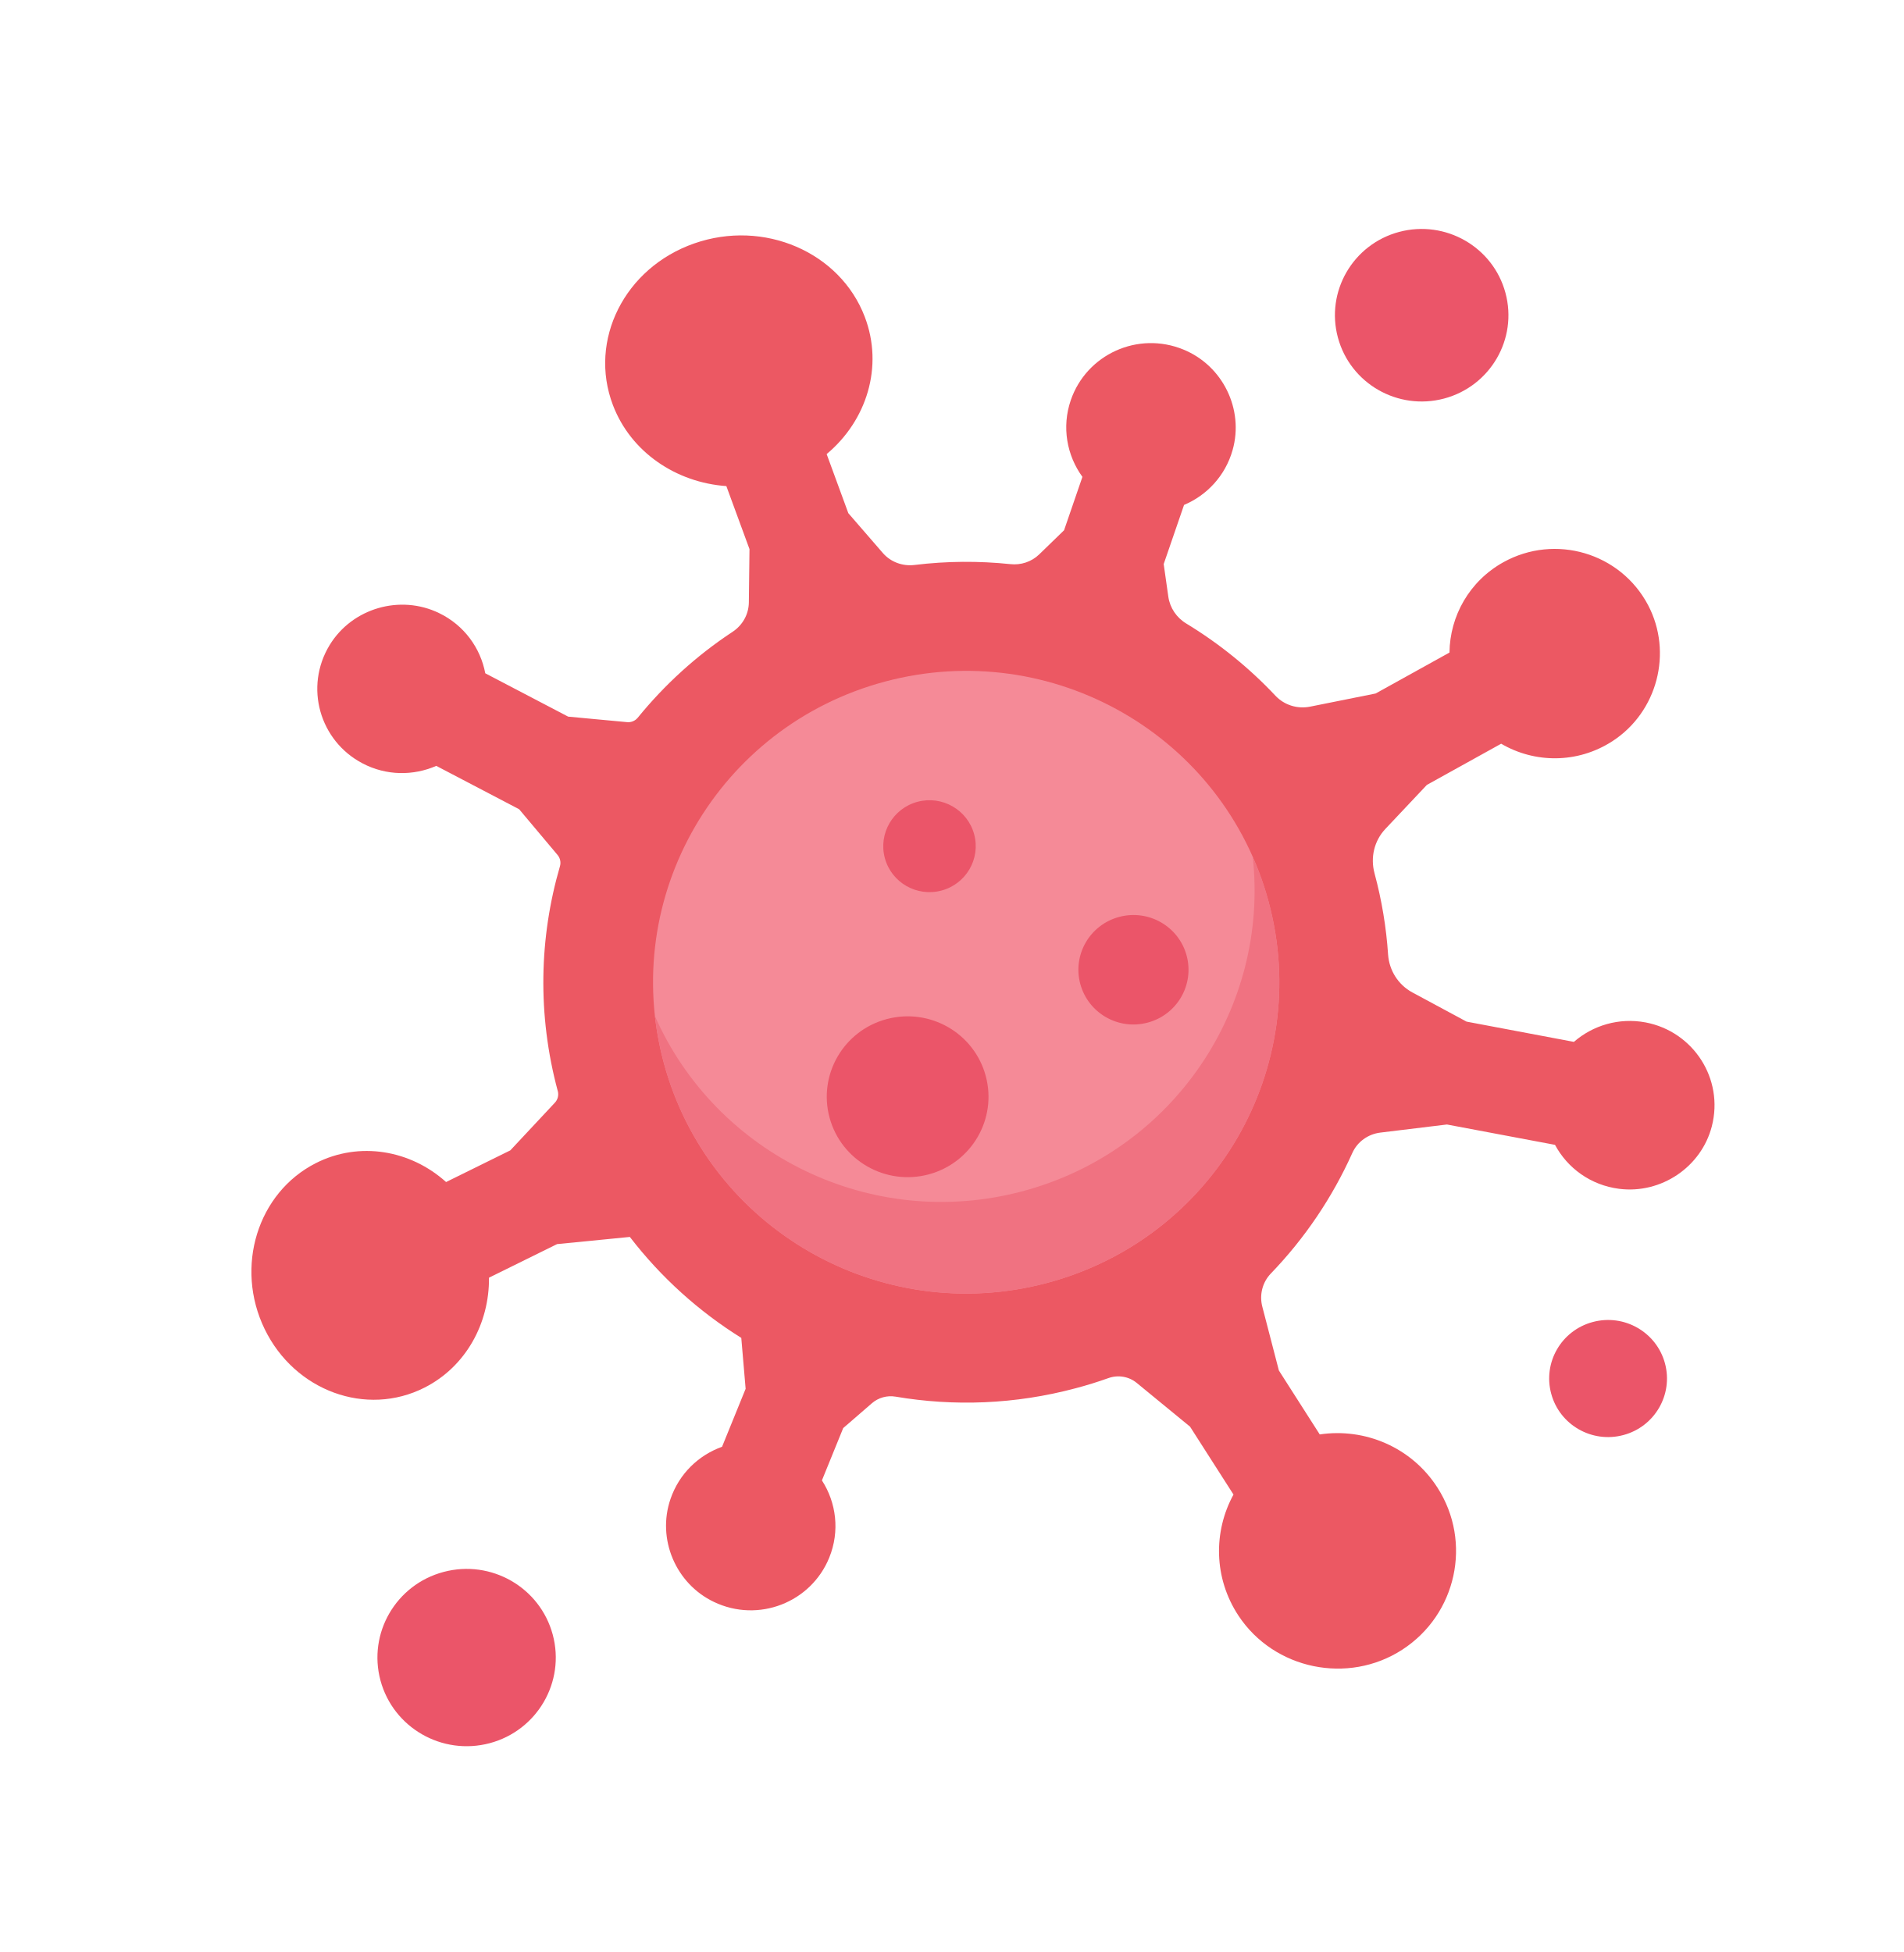
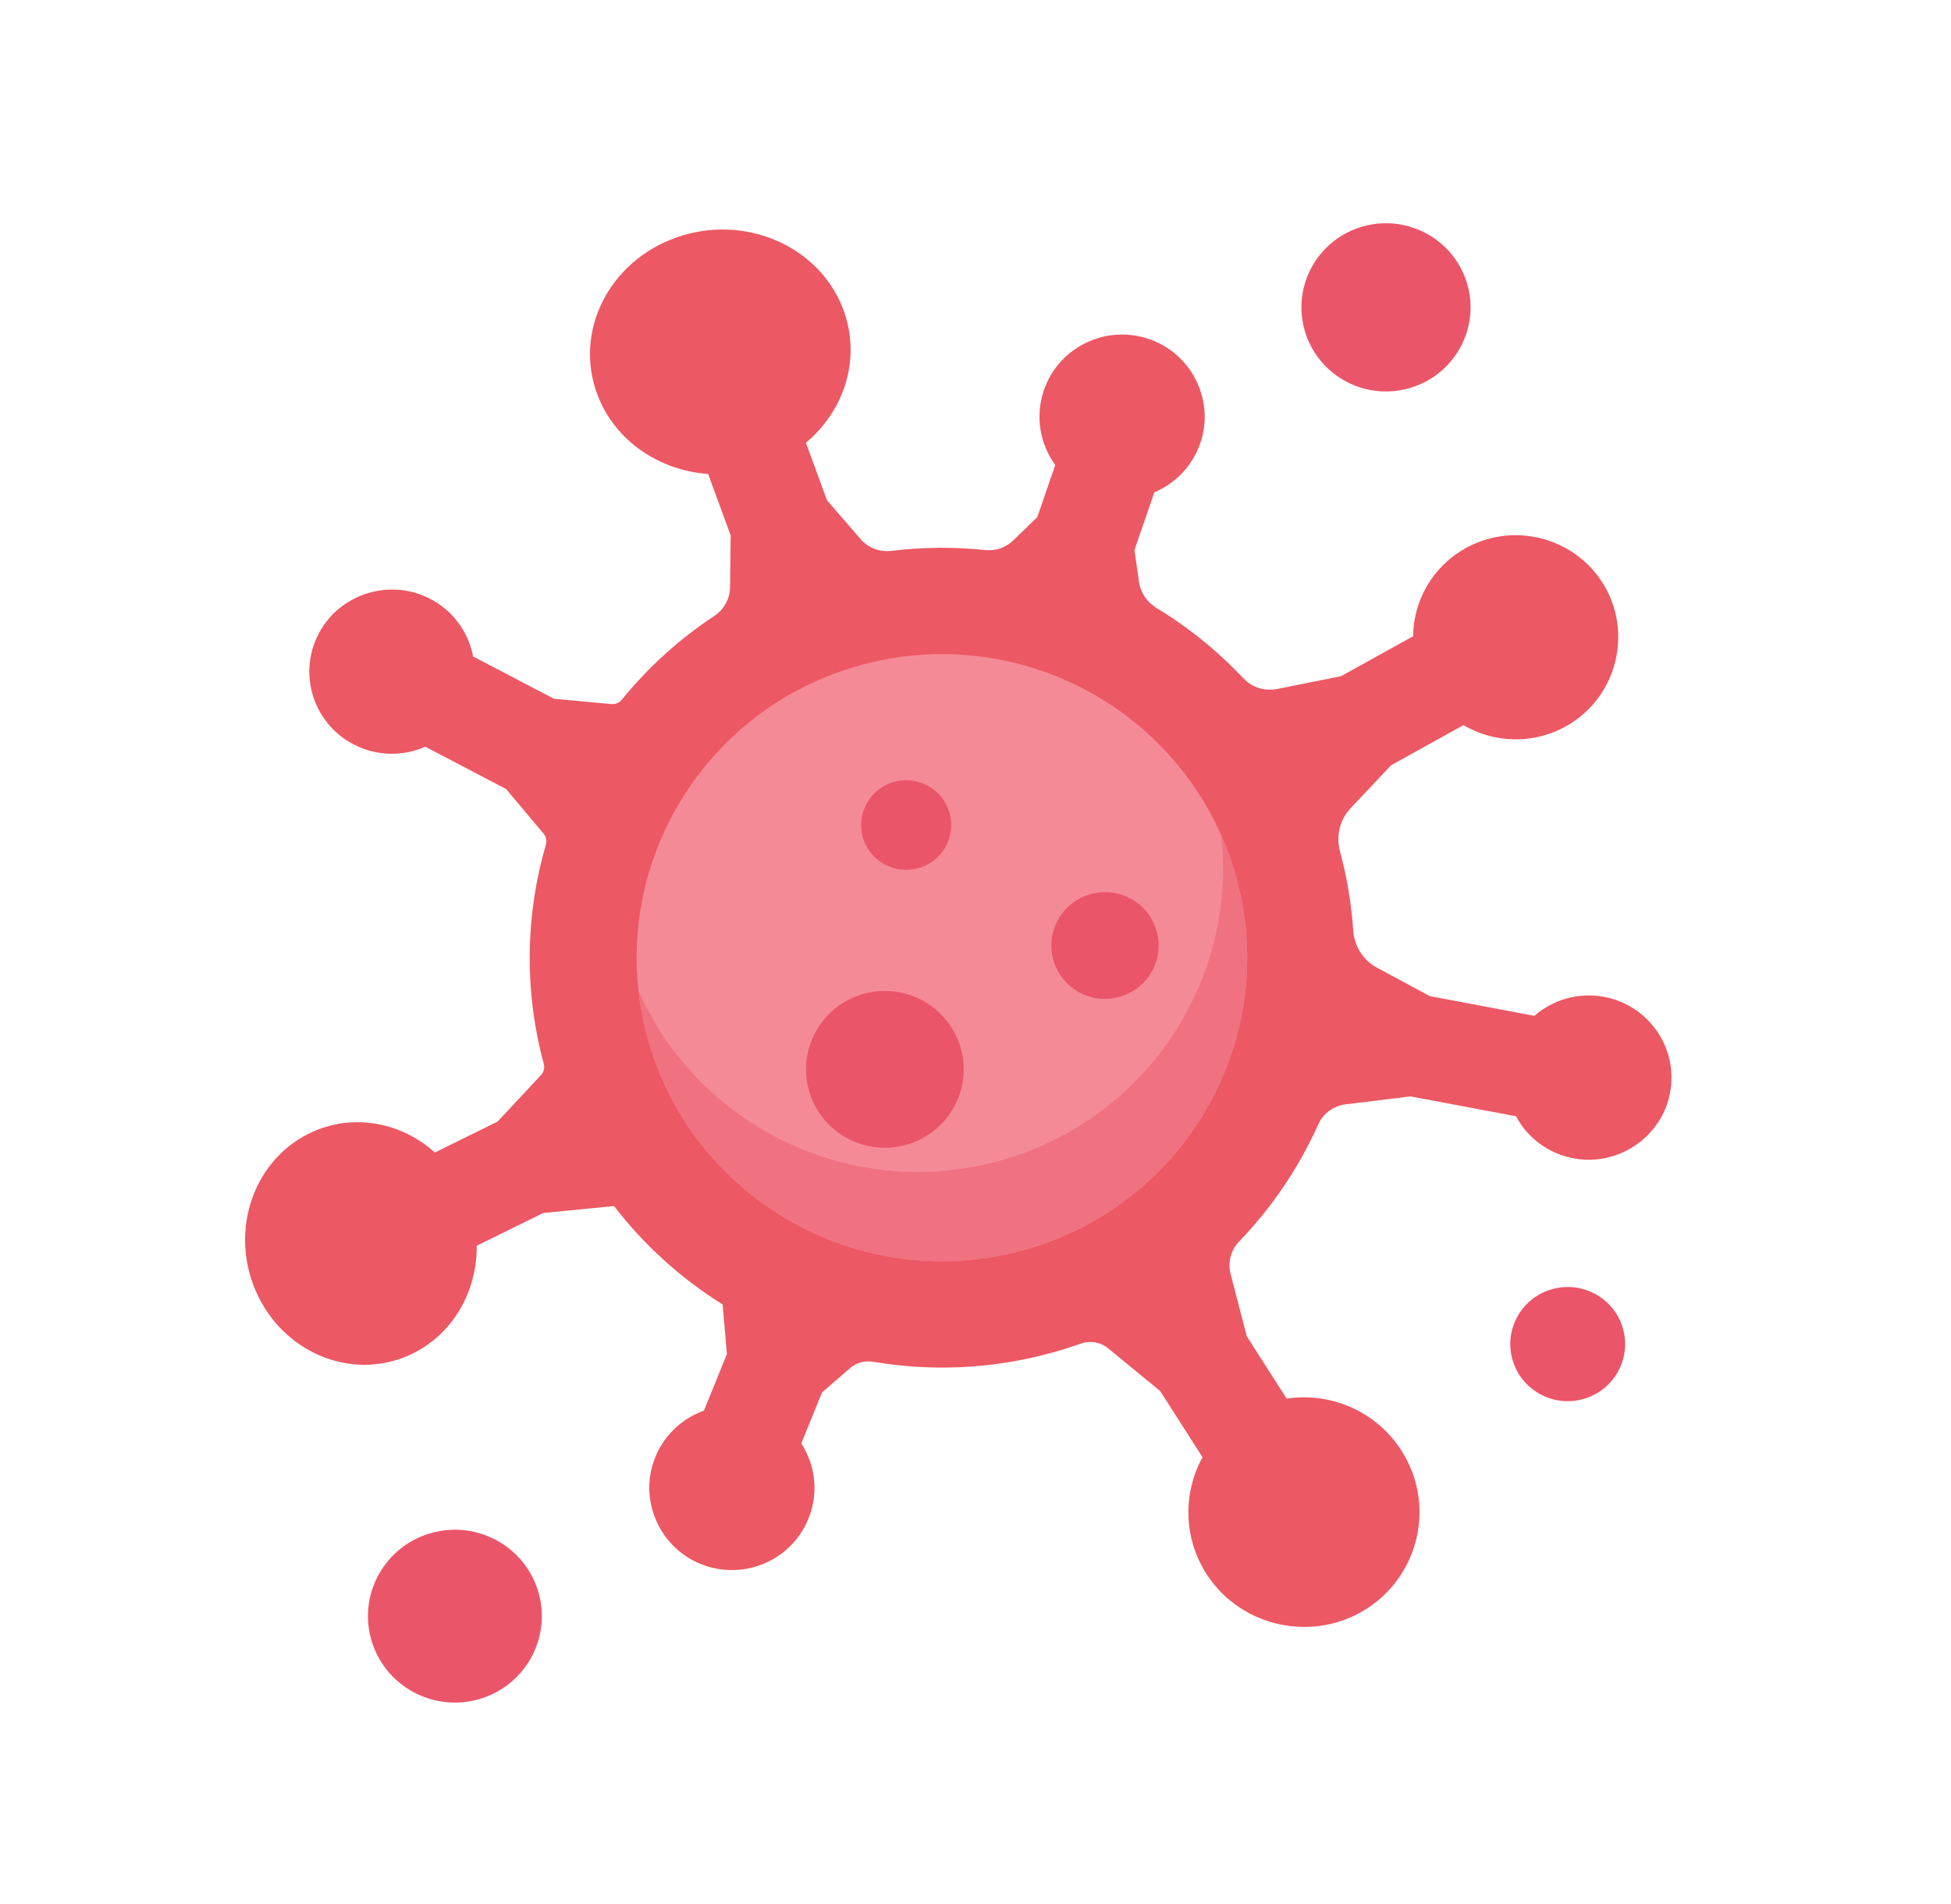
- <svg xmlns="http://www.w3.org/2000/svg" width="39" height="40" viewBox="0 0 39 40" fill="none">
-   <path d="M14.221 4.989C15.646 4.489 17.211 5.163 17.717 6.493C18.105 7.511 17.758 8.618 16.936 9.305L17.38 10.516L18.087 11.332C18.248 11.518 18.493 11.607 18.738 11.577C19.399 11.496 20.056 11.493 20.699 11.56C20.917 11.584 21.134 11.512 21.291 11.36L21.8 10.866L22.176 9.772C21.857 9.333 21.748 8.752 21.938 8.199C22.26 7.263 23.311 6.779 24.245 7.163C25.051 7.492 25.489 8.388 25.253 9.222C25.103 9.752 24.724 10.15 24.258 10.347L23.841 11.559L23.936 12.228C23.969 12.457 24.105 12.658 24.305 12.778C24.975 13.185 25.59 13.682 26.13 14.256C26.312 14.45 26.582 14.533 26.843 14.48L28.183 14.211L29.696 13.372C29.704 12.627 30.102 11.908 30.802 11.52C31.861 10.933 33.201 11.327 33.766 12.402C34.275 13.373 33.955 14.592 33.033 15.189C32.312 15.655 31.433 15.638 30.755 15.24L29.233 16.084L28.382 16.987C28.154 17.229 28.073 17.572 28.16 17.893C28.16 17.895 28.161 17.896 28.161 17.898C28.31 18.451 28.401 19.006 28.438 19.557C28.46 19.885 28.645 20.18 28.936 20.337L30.046 20.935L32.245 21.35C32.633 21.012 33.167 20.849 33.713 20.951C34.691 21.136 35.322 22.105 35.071 23.08C34.855 23.915 34.032 24.47 33.172 24.361C32.586 24.286 32.112 23.934 31.858 23.46L29.644 23.043L28.279 23.209C28.027 23.24 27.807 23.398 27.705 23.628C27.296 24.538 26.732 25.375 26.036 26.097C25.863 26.277 25.799 26.534 25.861 26.774L26.201 28.084L27.038 29.394C27.96 29.256 28.919 29.654 29.451 30.486C30.166 31.603 29.841 33.083 28.729 33.805C27.616 34.526 26.102 34.212 25.373 33.108C24.863 32.335 24.857 31.382 25.271 30.626L24.381 29.235L23.288 28.338C23.126 28.205 22.905 28.169 22.708 28.24C22.488 28.318 22.265 28.388 22.036 28.448C20.794 28.78 19.541 28.822 18.349 28.62C18.174 28.59 17.995 28.64 17.862 28.756L17.275 29.264L16.839 30.336C17.134 30.792 17.209 31.378 16.989 31.919C16.616 32.837 15.539 33.262 14.628 32.827C13.842 32.453 13.455 31.535 13.737 30.716C13.916 30.194 14.316 29.818 14.793 29.647L15.276 28.459L15.187 27.416C14.315 26.872 13.539 26.173 12.904 25.347L11.413 25.494L10.018 26.182C10.027 27.116 9.545 28.004 8.699 28.434C7.504 29.041 6.036 28.503 5.421 27.233C4.806 25.963 5.275 24.442 6.47 23.835C7.364 23.381 8.411 23.567 9.139 24.222L10.455 23.573L11.368 22.596C11.428 22.532 11.45 22.442 11.428 22.358L11.427 22.357C11.005 20.79 11.048 19.206 11.472 17.751C11.495 17.671 11.477 17.585 11.424 17.521L10.636 16.583L8.938 15.694C8.47 15.899 7.915 15.899 7.428 15.643C6.547 15.182 6.23 14.075 6.755 13.216C7.216 12.462 8.197 12.176 8.995 12.563C9.511 12.812 9.844 13.28 9.942 13.797L11.64 14.685L12.848 14.798C12.932 14.806 13.014 14.771 13.067 14.706C13.616 14.031 14.268 13.435 15.009 12.947C15.213 12.812 15.339 12.589 15.342 12.345L15.355 11.252L14.881 9.961C13.854 9.888 12.925 9.268 12.557 8.301C12.051 6.971 12.796 5.488 14.221 4.989Z" fill="#EC5863" />
-   <path d="M25.99 18.477C25.073 15.074 21.556 13.054 18.134 13.966C14.713 14.878 12.682 18.376 13.599 21.779C14.516 25.181 18.033 27.201 21.454 26.289C24.876 25.377 26.907 21.879 25.99 18.477Z" fill="#F58A97" />
-   <path d="M20.948 24.411C17.848 25.237 14.669 23.657 13.417 20.82C13.453 21.139 13.513 21.459 13.599 21.779C14.516 25.181 18.033 27.201 21.454 26.289C24.876 25.377 26.907 21.88 25.99 18.477C25.904 18.157 25.795 17.85 25.665 17.557C26.007 20.635 24.049 23.585 20.948 24.411Z" fill="#F07281" />
-   <path d="M11.324 33.496C11.063 32.527 10.061 31.952 9.087 32.212C8.113 32.471 7.534 33.467 7.795 34.436C8.057 35.405 9.058 35.98 10.033 35.721C11.007 35.461 11.585 34.465 11.324 33.496Z" fill="#EB5569" />
-   <path d="M34.111 27.938C33.938 27.298 33.277 26.918 32.633 27.09C31.989 27.261 31.607 27.919 31.78 28.559C31.952 29.199 32.614 29.579 33.258 29.407C33.901 29.236 34.283 28.578 34.111 27.938Z" fill="#EB5569" />
-   <path d="M30.843 6.002C30.589 5.059 29.614 4.5 28.666 4.752C27.718 5.005 27.156 5.974 27.41 6.917C27.664 7.86 28.638 8.419 29.586 8.167C30.534 7.914 31.097 6.945 30.843 6.002Z" fill="#EB5569" />
-   <path d="M20.195 22.048C19.959 21.169 19.05 20.647 18.166 20.883C17.283 21.118 16.758 22.022 16.995 22.901C17.232 23.779 18.14 24.301 19.024 24.066C19.908 23.83 20.432 22.927 20.195 22.048Z" fill="#EB5569" />
-   <path d="M24.311 19.582C24.15 18.983 23.531 18.628 22.93 18.789C22.328 18.949 21.971 19.564 22.132 20.162C22.294 20.761 22.912 21.116 23.513 20.955C24.115 20.795 24.472 20.18 24.311 19.582Z" fill="#EB5569" />
-   <path d="M19.958 17.096C19.822 16.594 19.303 16.296 18.798 16.43C18.293 16.565 17.993 17.081 18.128 17.584C18.264 18.086 18.783 18.384 19.288 18.249C19.793 18.115 20.093 17.598 19.958 17.096Z" fill="#EB5569" />
+ <svg xmlns="http://www.w3.org/2000/svg" width="41" height="40" viewBox="0 0 41 40" fill="none">
+   <g id="Group 1">
+     <g id="Group">
+       <g id="XMLID 107">
+         <g id="Group_2">
+           <path id="Vector" d="M14.221 4.989C15.646 4.489 17.211 5.163 17.717 6.493C18.105 7.511 17.758 8.618 16.936 9.305L17.38 10.516L18.087 11.332C18.248 11.518 18.493 11.607 18.738 11.577C19.399 11.496 20.056 11.493 20.699 11.56C20.917 11.584 21.134 11.512 21.291 11.36L21.8 10.866L22.176 9.772C21.857 9.333 21.748 8.752 21.938 8.199C22.26 7.263 23.311 6.779 24.245 7.163C25.051 7.492 25.489 8.388 25.253 9.222C25.103 9.752 24.724 10.15 24.258 10.347L23.841 11.559L23.936 12.228C23.969 12.457 24.105 12.658 24.305 12.778C24.975 13.185 25.59 13.682 26.13 14.256C26.312 14.45 26.582 14.533 26.843 14.48L28.183 14.211L29.696 13.372C29.704 12.627 30.102 11.908 30.802 11.52C31.861 10.933 33.201 11.327 33.766 12.402C34.275 13.373 33.955 14.592 33.033 15.189C32.312 15.655 31.433 15.638 30.755 15.24L29.233 16.084L28.382 16.987C28.154 17.229 28.073 17.572 28.16 17.893C28.16 17.895 28.161 17.896 28.161 17.898C28.31 18.451 28.401 19.006 28.438 19.557C28.46 19.885 28.645 20.18 28.936 20.337L30.046 20.935L32.245 21.35C32.633 21.012 33.167 20.849 33.713 20.951C34.691 21.136 35.322 22.105 35.071 23.08C34.855 23.915 34.032 24.47 33.172 24.361C32.586 24.286 32.112 23.934 31.858 23.46L29.644 23.043L28.279 23.209C28.027 23.24 27.807 23.398 27.705 23.628C27.296 24.538 26.732 25.375 26.036 26.097C25.863 26.277 25.799 26.534 25.861 26.774L26.201 28.084L27.038 29.394C27.96 29.256 28.919 29.654 29.451 30.486C30.166 31.603 29.841 33.083 28.729 33.805C27.616 34.526 26.102 34.212 25.373 33.108C24.863 32.335 24.857 31.382 25.271 30.626L24.381 29.235L23.288 28.338C23.126 28.205 22.905 28.169 22.708 28.24C22.488 28.318 22.265 28.388 22.036 28.448C20.794 28.78 19.541 28.822 18.349 28.62C18.174 28.59 17.995 28.64 17.862 28.756L17.275 29.264L16.839 30.336C17.134 30.792 17.209 31.378 16.989 31.919C16.616 32.837 15.539 33.262 14.628 32.827C13.842 32.453 13.455 31.535 13.737 30.716C13.916 30.194 14.316 29.818 14.793 29.647L15.276 28.459L15.187 27.416C14.315 26.872 13.539 26.173 12.904 25.347L11.413 25.494L10.018 26.182C10.027 27.116 9.545 28.004 8.699 28.434C7.504 29.041 6.036 28.503 5.421 27.233C4.806 25.963 5.275 24.442 6.47 23.835C7.364 23.381 8.411 23.567 9.139 24.222L10.455 23.573L11.368 22.596C11.428 22.532 11.45 22.442 11.428 22.358L11.427 22.357C11.005 20.79 11.048 19.206 11.472 17.751C11.495 17.671 11.477 17.585 11.424 17.521L10.636 16.583L8.938 15.694C8.47 15.899 7.915 15.899 7.428 15.643C6.547 15.182 6.23 14.075 6.755 13.216C7.216 12.462 8.197 12.176 8.995 12.563C9.511 12.812 9.844 13.28 9.942 13.797L11.64 14.685L12.848 14.798C12.932 14.806 13.014 14.771 13.067 14.706C13.616 14.031 14.268 13.435 15.009 12.947C15.213 12.812 15.339 12.589 15.342 12.345L15.355 11.252L14.881 9.961C13.854 9.888 12.925 9.268 12.557 8.301C12.051 6.971 12.796 5.488 14.221 4.989Z" fill="#EC5863" />
+         </g>
+       </g>
+       <g id="XMLID 8">
+         <g id="Group_3">
+           <path id="Vector_2" d="M25.99 18.477C25.073 15.074 21.556 13.054 18.134 13.966C14.713 14.878 12.682 18.376 13.599 21.779C14.516 25.181 18.033 27.201 21.454 26.289C24.876 25.377 26.907 21.879 25.99 18.477Z" fill="#F58A97" />
+         </g>
+       </g>
+       <path id="Vector_3" d="M20.948 24.411C17.848 25.237 14.669 23.657 13.417 20.82C13.453 21.139 13.513 21.459 13.599 21.779C14.516 25.181 18.033 27.201 21.454 26.289C24.876 25.377 26.907 21.88 25.99 18.477C25.904 18.157 25.795 17.85 25.665 17.557C26.007 20.635 24.049 23.585 20.948 24.411Z" fill="#F07281" />
+       <g id="Group_4">
+         <path id="Vector_4" d="M11.324 33.496C11.063 32.527 10.061 31.952 9.087 32.212C8.113 32.471 7.534 33.467 7.795 34.436C8.057 35.405 9.058 35.98 10.033 35.721C11.007 35.461 11.585 34.465 11.324 33.496Z" fill="#EB5569" />
+         <path id="Vector_5" d="M34.111 27.938C33.938 27.298 33.277 26.918 32.633 27.09C31.989 27.261 31.607 27.919 31.78 28.559C31.952 29.199 32.614 29.579 33.258 29.407C33.901 29.236 34.283 28.578 34.111 27.938Z" fill="#EB5569" />
+         <path id="Vector_6" d="M30.843 6.002C30.589 5.059 29.614 4.5 28.666 4.752C27.718 5.005 27.156 5.974 27.41 6.917C27.664 7.86 28.638 8.419 29.586 8.167C30.534 7.914 31.097 6.945 30.843 6.002Z" fill="#EB5569" />
+         <path id="Vector_7" d="M20.195 22.048C19.959 21.169 19.05 20.647 18.166 20.883C17.283 21.118 16.758 22.022 16.995 22.901C17.232 23.779 18.14 24.301 19.024 24.066C19.908 23.83 20.432 22.927 20.195 22.048Z" fill="#EB5569" />
+         <path id="Vector_8" d="M24.311 19.582C24.15 18.983 23.531 18.628 22.93 18.789C22.328 18.949 21.971 19.564 22.132 20.162C22.294 20.761 22.912 21.116 23.513 20.955C24.115 20.795 24.472 20.18 24.311 19.582Z" fill="#EB5569" />
+         <path id="Vector_9" d="M19.958 17.096C19.822 16.594 19.303 16.296 18.798 16.43C18.293 16.565 17.993 17.081 18.128 17.584C18.264 18.086 18.783 18.384 19.288 18.249C19.793 18.115 20.093 17.598 19.958 17.096Z" fill="#EB5569" />
+       </g>
+     </g>
+   </g>
</svg>
